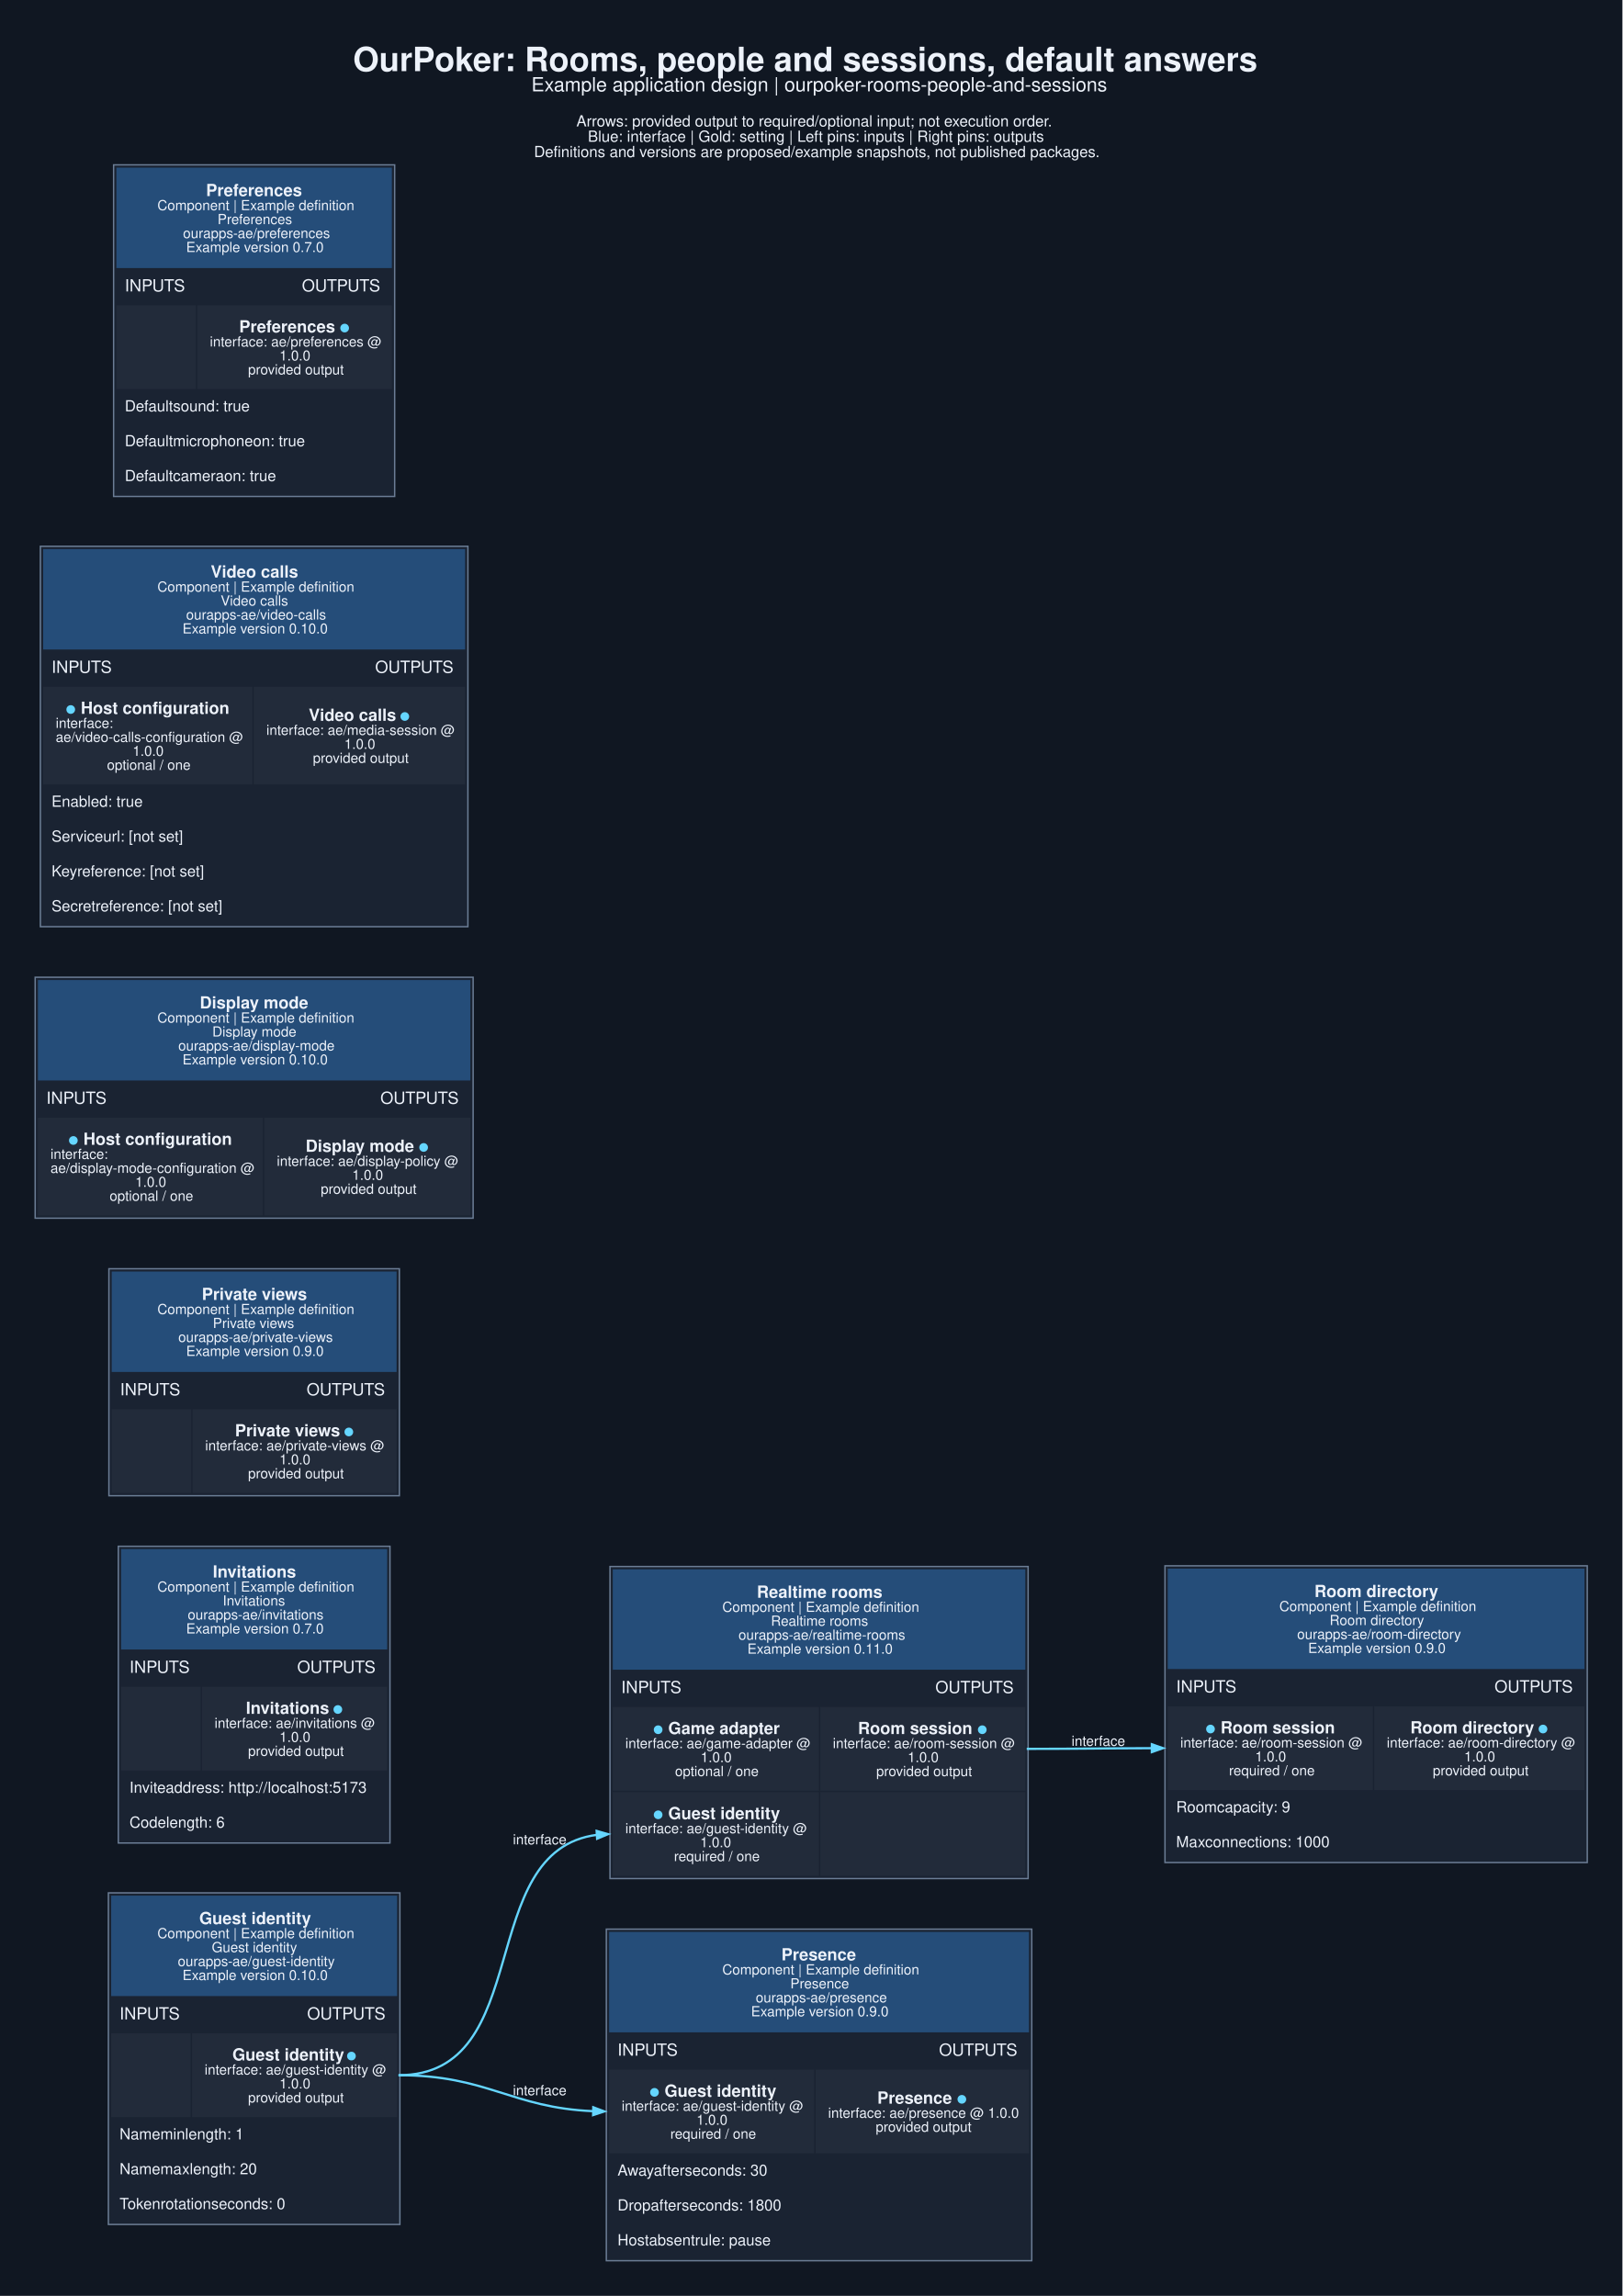
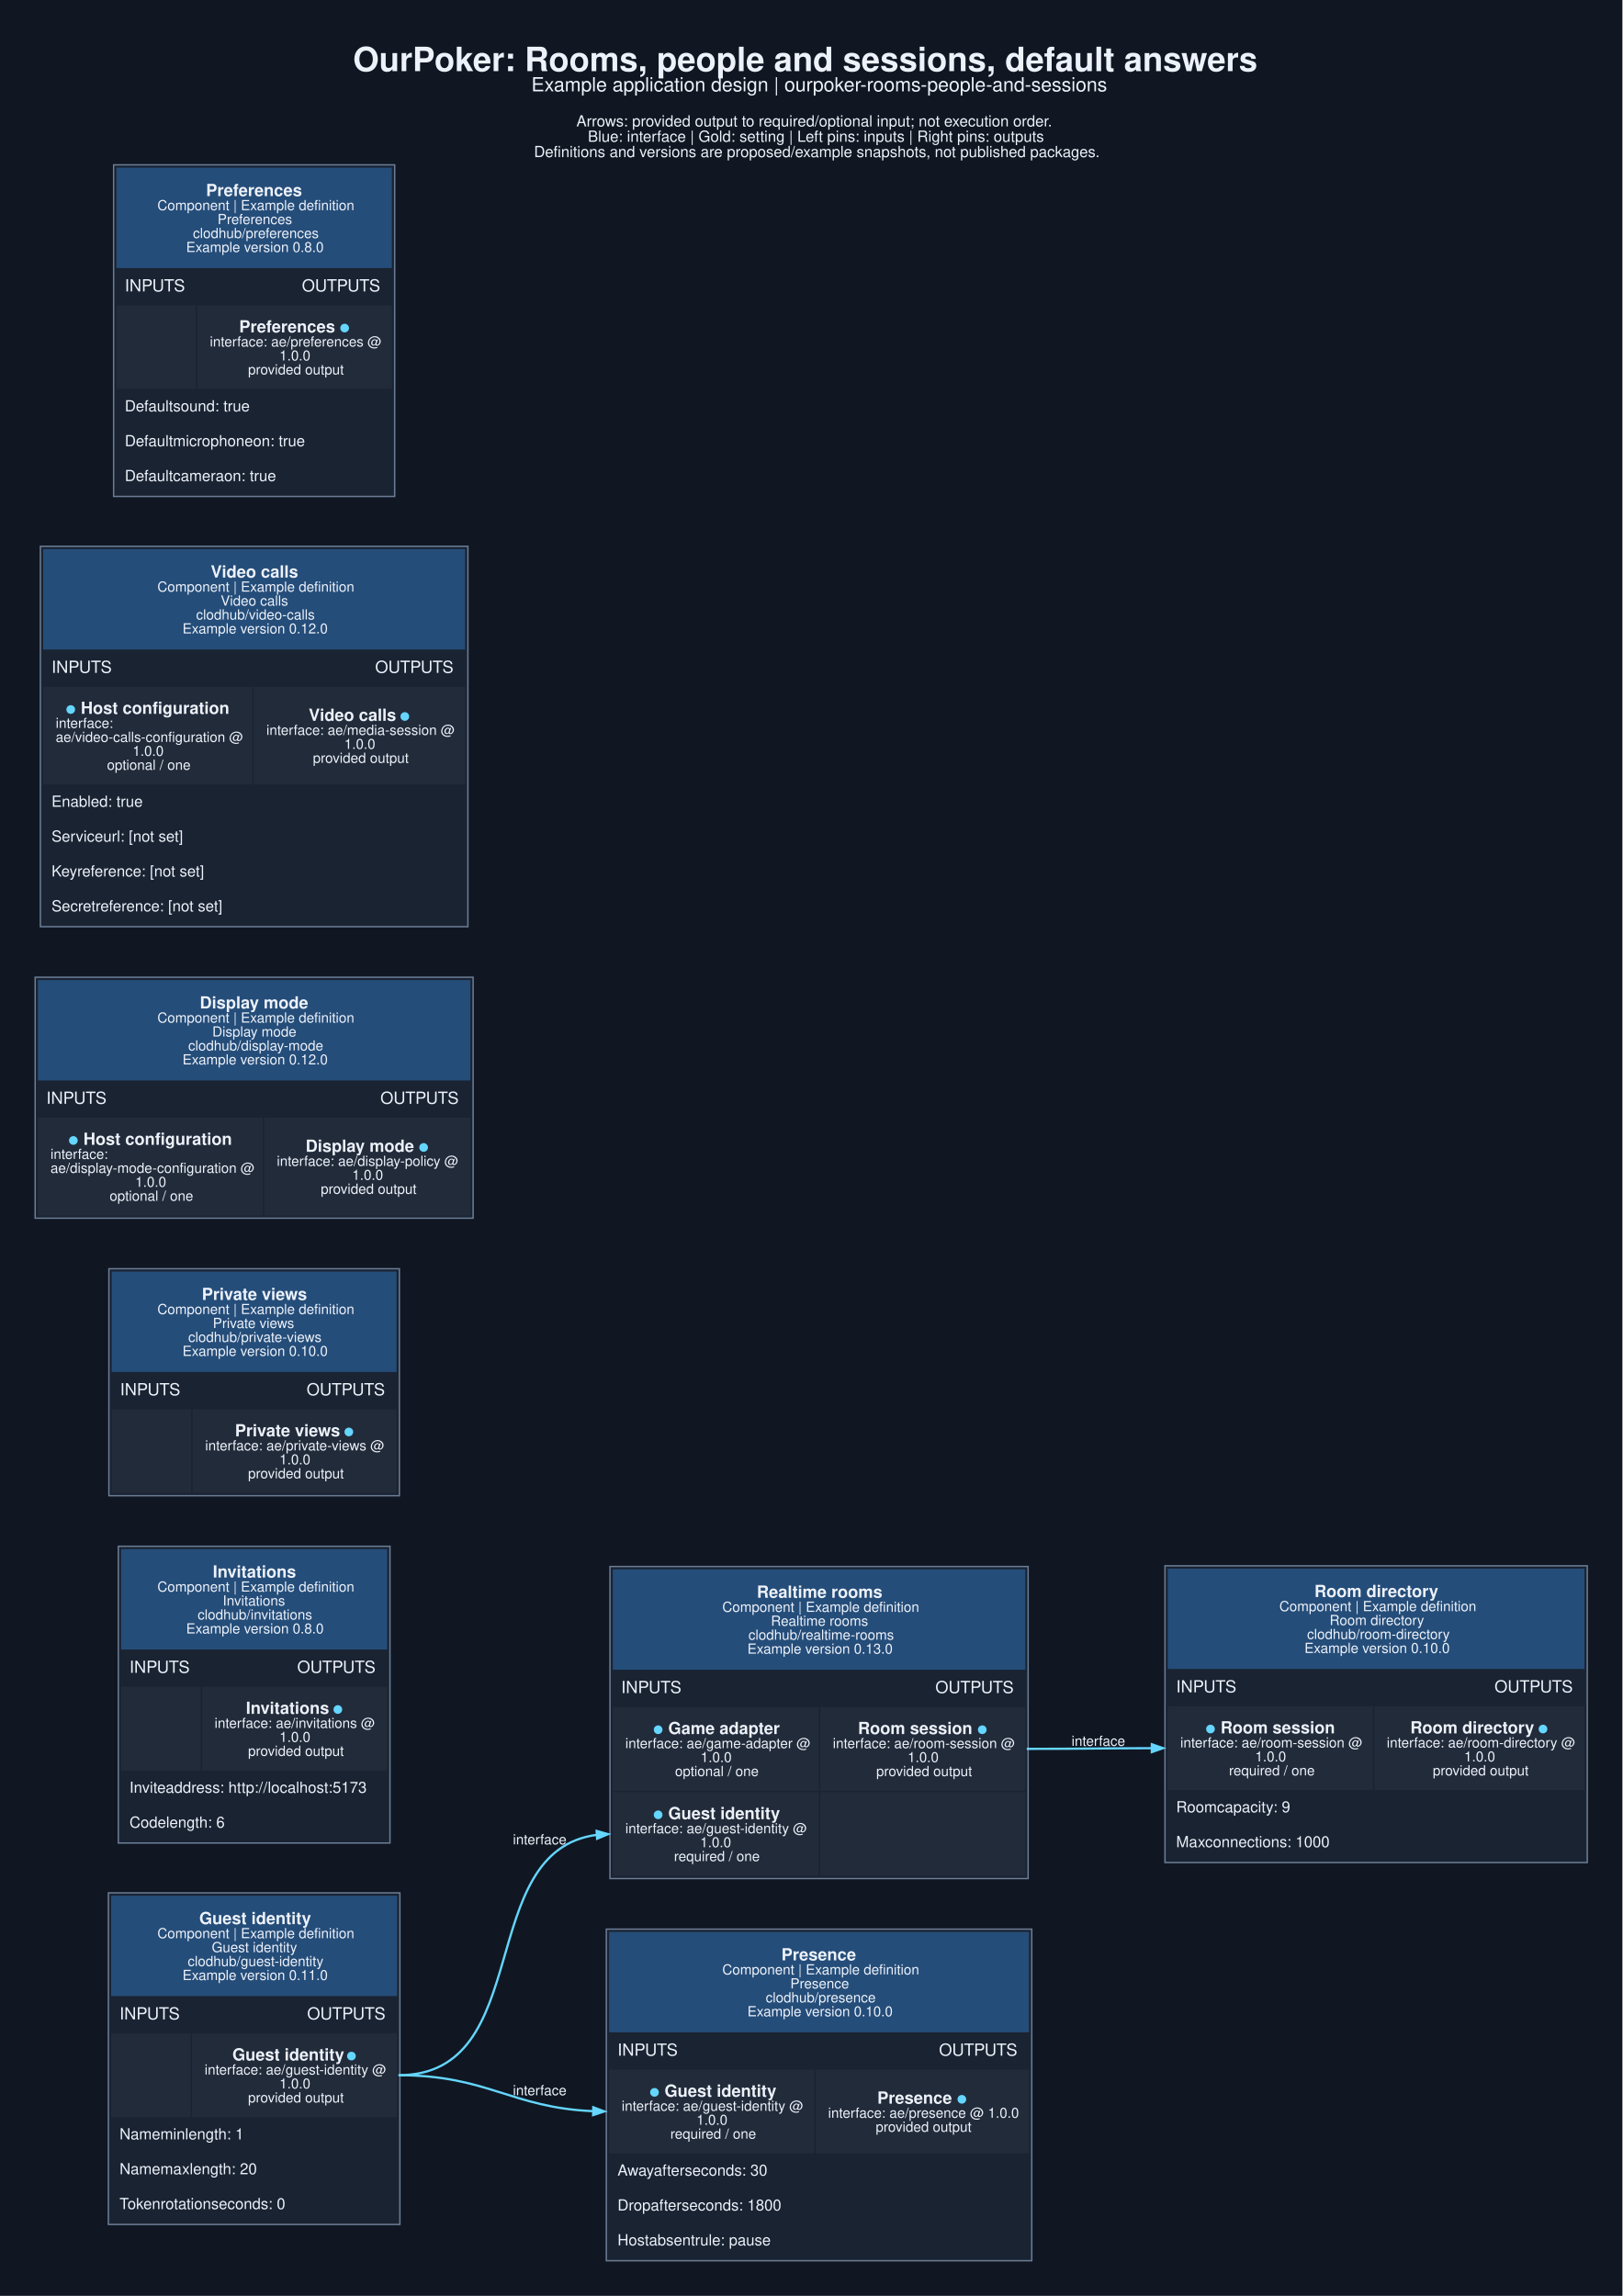
<svg xmlns="http://www.w3.org/2000/svg" width="1551pt" height="2195pt" viewBox="0.00 0.00 1551.00 2195.00">
  <g id="graph0" class="graph" transform="scale(1.33333 1.33333) rotate(0) translate(25.2 1620.95)">
    <polygon fill="#101722" stroke="none" points="-25.2,25.2 -25.2,-1620.95 1137.95,-1620.95 1137.95,25.2 -25.2,25.2" />
    <text xml:space="preserve" text-anchor="start" x="227.88" y="-1569.95" font-family="Helvetica,sans-Serif" font-weight="bold" font-size="24.00" fill="#edf2fa">OurPoker: Rooms, people and sessions, default answers</text>
    <text xml:space="preserve" text-anchor="start" x="355.75" y="-1555.45" font-family="Helvetica,sans-Serif" font-size="14.00" fill="#edf2fa">Example application design | ourpoker-rooms-people-and-sessions</text>
    <text xml:space="preserve" text-anchor="start" x="388" y="-1530.3" font-family="Helvetica,sans-Serif" font-size="11.00" fill="#edf2fa">Arrows: provided output to required/optional input; not execution order.</text>
    <text xml:space="preserve" text-anchor="start" x="396.25" y="-1519.3" font-family="Helvetica,sans-Serif" font-size="11.00" fill="#edf2fa">Blue: interface | Gold: setting | Left pins: inputs | Right pins: outputs</text>
    <text xml:space="preserve" text-anchor="start" x="357.62" y="-1508.3" font-family="Helvetica,sans-Serif" font-size="11.00" fill="#edf2fa">Definitions and versions are proposed/example snapshots, not published packages.</text>
    <g id="node1" class="node">
      <polygon fill="#1a2332" stroke="none" points="412.12,-274 412.12,-497.75 711.88,-497.75 711.88,-274 412.12,-274" />
      <polygon fill="#254d79" stroke="none" points="414.12,-423.75 414.12,-495.75 709.88,-495.75 709.88,-423.75 414.12,-423.75" />
      <text xml:space="preserve" text-anchor="start" x="517.38" y="-475.35" font-family="Helvetica,sans-Serif" font-weight="bold" font-size="12.00" fill="#edf2fa">Realtime rooms</text>
      <text xml:space="preserve" text-anchor="start" x="492.62" y="-465.25" font-family="Helvetica,sans-Serif" font-size="10.00" fill="#edf2fa">Component | Example definition</text>
      <text xml:space="preserve" text-anchor="start" x="527.5" y="-455.25" font-family="Helvetica,sans-Serif" font-size="10.00" fill="#edf2fa">Realtime rooms</text>
-       <text xml:space="preserve" text-anchor="start" x="504.25" y="-445.25" font-family="Helvetica,sans-Serif" font-size="10.00" fill="#edf2fa">ourapps-ae/realtime-rooms</text>
-       <text xml:space="preserve" text-anchor="start" x="510.62" y="-435.25" font-family="Helvetica,sans-Serif" font-size="10.00" fill="#edf2fa">Example version 0.11.0</text>
+       <text xml:space="preserve" text-anchor="start" x="511.38" y="-445.25" font-family="Helvetica,sans-Serif" font-size="10.00" fill="#edf2fa">clodhub/realtime-rooms</text>
+       <text xml:space="preserve" text-anchor="start" x="510.62" y="-435.25" font-family="Helvetica,sans-Serif" font-size="10.00" fill="#edf2fa">Example version 0.13.0</text>
      <text xml:space="preserve" text-anchor="start" x="420.12" y="-407" font-family="Helvetica,sans-Serif" font-size="12.00" fill="#edf2fa">INPUTS</text>
      <text xml:space="preserve" text-anchor="start" x="645.38" y="-407" font-family="Helvetica,sans-Serif" font-size="12.00" fill="#edf2fa">OUTPUTS</text>
      <polygon fill="#222b3a" stroke="none" points="414.12,-337 414.12,-397 561.88,-397 561.88,-337 414.12,-337" />
      <text xml:space="preserve" text-anchor="start" x="443" y="-377.6" font-family="Helvetica,sans-Serif" font-weight="bold" font-size="12.00" fill="#65d6ff">●</text>
      <text xml:space="preserve" text-anchor="start" x="450.5" y="-377.6" font-family="Helvetica,sans-Serif" font-weight="bold" font-size="12.00" fill="#edf2fa"> Game adapter</text>
      <text xml:space="preserve" text-anchor="start" x="423.12" y="-367.5" font-family="Helvetica,sans-Serif" font-size="10.00" fill="#edf2fa">interface: ae/game-adapter @</text>
      <text xml:space="preserve" text-anchor="start" x="477.12" y="-357.5" font-family="Helvetica,sans-Serif" font-size="10.00" fill="#edf2fa">1.0.0</text>
      <text xml:space="preserve" text-anchor="start" x="458.75" y="-347.5" font-family="Helvetica,sans-Serif" font-size="10.00" fill="#edf2fa">optional / one</text>
      <polygon fill="#222b3a" stroke="none" points="562.88,-337 562.88,-397 709.88,-397 709.88,-337 562.88,-337" />
      <text xml:space="preserve" text-anchor="start" x="589.88" y="-377.6" font-family="Helvetica,sans-Serif" font-weight="bold" font-size="12.00" fill="#edf2fa">Room session </text>
      <text xml:space="preserve" text-anchor="start" x="675.38" y="-377.6" font-family="Helvetica,sans-Serif" font-weight="bold" font-size="12.00" fill="#65d6ff">●</text>
      <text xml:space="preserve" text-anchor="start" x="571.88" y="-367.5" font-family="Helvetica,sans-Serif" font-size="10.00" fill="#edf2fa">interface: ae/room-session @</text>
      <text xml:space="preserve" text-anchor="start" x="625.5" y="-357.5" font-family="Helvetica,sans-Serif" font-size="10.00" fill="#edf2fa">1.0.0</text>
      <text xml:space="preserve" text-anchor="start" x="603" y="-347.5" font-family="Helvetica,sans-Serif" font-size="10.00" fill="#edf2fa">provided output</text>
      <polygon fill="#222b3a" stroke="none" points="414.12,-276 414.12,-336 561.88,-336 561.88,-276 414.12,-276" />
      <text xml:space="preserve" text-anchor="start" x="443" y="-316.6" font-family="Helvetica,sans-Serif" font-weight="bold" font-size="12.00" fill="#65d6ff">●</text>
      <text xml:space="preserve" text-anchor="start" x="450.5" y="-316.6" font-family="Helvetica,sans-Serif" font-weight="bold" font-size="12.00" fill="#edf2fa"> Guest identity</text>
      <text xml:space="preserve" text-anchor="start" x="423.12" y="-306.5" font-family="Helvetica,sans-Serif" font-size="10.00" fill="#edf2fa">interface: ae/guest-identity @</text>
      <text xml:space="preserve" text-anchor="start" x="476.75" y="-296.5" font-family="Helvetica,sans-Serif" font-size="10.00" fill="#edf2fa">1.0.0</text>
      <text xml:space="preserve" text-anchor="start" x="458" y="-286.5" font-family="Helvetica,sans-Serif" font-size="10.00" fill="#edf2fa">required / one</text>
      <polygon fill="#222b3a" stroke="none" points="562.88,-276 562.88,-336 709.88,-336 709.88,-276 562.88,-276" />
      <polygon fill="none" stroke="#6b7d95" points="412.12,-274 412.12,-497.75 711.88,-497.75 711.88,-274 412.12,-274" />
    </g>
    <g id="node2" class="node">
      <polygon fill="#1a2332" stroke="none" points="810,-285.5 810,-498.25 1112.75,-498.25 1112.75,-285.5 810,-285.5" />
      <polygon fill="#254d79" stroke="none" points="812,-424.25 812,-496.25 1110.75,-496.25 1110.75,-424.25 812,-424.25" />
      <text xml:space="preserve" text-anchor="start" x="917.12" y="-475.85" font-family="Helvetica,sans-Serif" font-weight="bold" font-size="12.00" fill="#edf2fa">Room directory</text>
      <text xml:space="preserve" text-anchor="start" x="892" y="-465.75" font-family="Helvetica,sans-Serif" font-size="10.00" fill="#edf2fa">Component | Example definition</text>
      <text xml:space="preserve" text-anchor="start" x="928" y="-455.75" font-family="Helvetica,sans-Serif" font-size="10.00" fill="#edf2fa">Room directory</text>
-       <text xml:space="preserve" text-anchor="start" x="904.75" y="-445.75" font-family="Helvetica,sans-Serif" font-size="10.00" fill="#edf2fa">ourapps-ae/room-directory</text>
-       <text xml:space="preserve" text-anchor="start" x="912.62" y="-435.75" font-family="Helvetica,sans-Serif" font-size="10.00" fill="#edf2fa">Example version 0.9.0</text>
+       <text xml:space="preserve" text-anchor="start" x="911.88" y="-445.75" font-family="Helvetica,sans-Serif" font-size="10.00" fill="#edf2fa">clodhub/room-directory</text>
+       <text xml:space="preserve" text-anchor="start" x="910" y="-435.75" font-family="Helvetica,sans-Serif" font-size="10.00" fill="#edf2fa">Example version 0.10.0</text>
      <text xml:space="preserve" text-anchor="start" x="818" y="-407.5" font-family="Helvetica,sans-Serif" font-size="12.00" fill="#edf2fa">INPUTS</text>
      <text xml:space="preserve" text-anchor="start" x="1046.25" y="-407.5" font-family="Helvetica,sans-Serif" font-size="12.00" fill="#edf2fa">OUTPUTS</text>
      <polygon fill="#222b3a" stroke="none" points="812,-337.5 812,-397.5 959,-397.5 959,-337.5 812,-337.5" />
      <text xml:space="preserve" text-anchor="start" x="839" y="-378.1" font-family="Helvetica,sans-Serif" font-weight="bold" font-size="12.00" fill="#65d6ff">●</text>
      <text xml:space="preserve" text-anchor="start" x="846.5" y="-378.1" font-family="Helvetica,sans-Serif" font-weight="bold" font-size="12.00" fill="#edf2fa"> Room session</text>
      <text xml:space="preserve" text-anchor="start" x="821" y="-368" font-family="Helvetica,sans-Serif" font-size="10.00" fill="#edf2fa">interface: ae/room-session @</text>
      <text xml:space="preserve" text-anchor="start" x="874.62" y="-358" font-family="Helvetica,sans-Serif" font-size="10.00" fill="#edf2fa">1.0.0</text>
      <text xml:space="preserve" text-anchor="start" x="855.88" y="-348" font-family="Helvetica,sans-Serif" font-size="10.00" fill="#edf2fa">required / one</text>
      <polygon fill="#222b3a" stroke="none" points="960,-337.5 960,-397.5 1110.75,-397.5 1110.75,-337.5 960,-337.5" />
      <text xml:space="preserve" text-anchor="start" x="985.88" y="-378.1" font-family="Helvetica,sans-Serif" font-weight="bold" font-size="12.00" fill="#edf2fa">Room directory </text>
      <text xml:space="preserve" text-anchor="start" x="1077.38" y="-378.1" font-family="Helvetica,sans-Serif" font-weight="bold" font-size="12.00" fill="#65d6ff">●</text>
      <text xml:space="preserve" text-anchor="start" x="969" y="-368" font-family="Helvetica,sans-Serif" font-size="10.00" fill="#edf2fa">interface: ae/room-directory @</text>
      <text xml:space="preserve" text-anchor="start" x="1024.5" y="-358" font-family="Helvetica,sans-Serif" font-size="10.00" fill="#edf2fa">1.0.0</text>
      <text xml:space="preserve" text-anchor="start" x="1002" y="-348" font-family="Helvetica,sans-Serif" font-size="10.00" fill="#edf2fa">provided output</text>
      <text xml:space="preserve" text-anchor="start" x="818" y="-321.5" font-family="Helvetica,sans-Serif" font-size="11.00" fill="#edf2fa">Roomcapacity: 9</text>
      <text xml:space="preserve" text-anchor="start" x="818" y="-296.5" font-family="Helvetica,sans-Serif" font-size="11.00" fill="#edf2fa">Maxconnections: 1000</text>
      <polygon fill="none" stroke="#6b7d95" points="810,-285.5 810,-498.25 1112.75,-498.25 1112.75,-285.5 810,-285.5" />
    </g>
    <g id="edge2" class="edge">
      <path fill="none" stroke="#65d6ff" stroke-width="1.6" d="M710.88,-367C751.73,-367 764.45,-367.42 800.69,-367.49" />
      <polygon fill="#65d6ff" stroke="#65d6ff" stroke-width="1.6" points="800.58,-370.29 808.58,-367.5 800.58,-364.69 800.58,-370.29" />
      <text xml:space="preserve" text-anchor="middle" x="762.25" y="-369.15" font-family="Helvetica,sans-Serif" font-size="10.00" fill="#edf2fa">interface</text>
    </g>
    <g id="node3" class="node">
      <polygon fill="#1a2332" stroke="none" points="52.5,-26 52.5,-263.75 261.5,-263.75 261.5,-26 52.5,-26" />
      <polygon fill="#254d79" stroke="none" points="54.5,-189.75 54.5,-261.75 259.5,-261.75 259.5,-189.75 54.5,-189.75" />
      <text xml:space="preserve" text-anchor="start" x="117.62" y="-241.35" font-family="Helvetica,sans-Serif" font-weight="bold" font-size="12.00" fill="#edf2fa">Guest identity</text>
      <text xml:space="preserve" text-anchor="start" x="87.62" y="-231.25" font-family="Helvetica,sans-Serif" font-size="10.00" fill="#edf2fa">Component | Example definition</text>
      <text xml:space="preserve" text-anchor="start" x="126.62" y="-221.25" font-family="Helvetica,sans-Serif" font-size="10.00" fill="#edf2fa">Guest identity</text>
-       <text xml:space="preserve" text-anchor="start" x="102.25" y="-211.25" font-family="Helvetica,sans-Serif" font-size="10.00" fill="#edf2fa">ourapps-ae/guest-identity</text>
-       <text xml:space="preserve" text-anchor="start" x="105.62" y="-201.25" font-family="Helvetica,sans-Serif" font-size="10.00" fill="#edf2fa">Example version 0.10.0</text>
+       <text xml:space="preserve" text-anchor="start" x="109.38" y="-211.25" font-family="Helvetica,sans-Serif" font-size="10.00" fill="#edf2fa">clodhub/guest-identity</text>
+       <text xml:space="preserve" text-anchor="start" x="105.62" y="-201.25" font-family="Helvetica,sans-Serif" font-size="10.00" fill="#edf2fa">Example version 0.11.0</text>
      <text xml:space="preserve" text-anchor="start" x="60.5" y="-173" font-family="Helvetica,sans-Serif" font-size="12.00" fill="#edf2fa">INPUTS</text>
      <text xml:space="preserve" text-anchor="start" x="195" y="-173" font-family="Helvetica,sans-Serif" font-size="12.00" fill="#edf2fa">OUTPUTS</text>
      <polygon fill="#222b3a" stroke="none" points="54.5,-103 54.5,-163 111.5,-163 111.5,-103 54.5,-103" />
      <polygon fill="#222b3a" stroke="none" points="112.5,-103 112.5,-163 259.5,-163 259.5,-103 112.5,-103" />
      <text xml:space="preserve" text-anchor="start" x="141.38" y="-143.6" font-family="Helvetica,sans-Serif" font-weight="bold" font-size="12.00" fill="#edf2fa">Guest identity </text>
      <text xml:space="preserve" text-anchor="start" x="223.12" y="-143.6" font-family="Helvetica,sans-Serif" font-weight="bold" font-size="12.00" fill="#65d6ff">●</text>
      <text xml:space="preserve" text-anchor="start" x="121.5" y="-133.5" font-family="Helvetica,sans-Serif" font-size="10.00" fill="#edf2fa">interface: ae/guest-identity @</text>
      <text xml:space="preserve" text-anchor="start" x="175.12" y="-123.5" font-family="Helvetica,sans-Serif" font-size="10.00" fill="#edf2fa">1.0.0</text>
      <text xml:space="preserve" text-anchor="start" x="152.62" y="-113.5" font-family="Helvetica,sans-Serif" font-size="10.00" fill="#edf2fa">provided output</text>
      <text xml:space="preserve" text-anchor="start" x="60.5" y="-87" font-family="Helvetica,sans-Serif" font-size="11.00" fill="#edf2fa">Nameminlength: 1</text>
      <text xml:space="preserve" text-anchor="start" x="60.5" y="-62" font-family="Helvetica,sans-Serif" font-size="11.00" fill="#edf2fa">Namemaxlength: 20</text>
      <text xml:space="preserve" text-anchor="start" x="60.5" y="-37" font-family="Helvetica,sans-Serif" font-size="11.00" fill="#edf2fa">Tokenrotationseconds: 0</text>
      <polygon fill="none" stroke="#6b7d95" points="52.5,-26 52.5,-263.75 261.5,-263.75 261.5,-26 52.5,-26" />
    </g>
    <g id="edge1" class="edge">
      <path fill="none" stroke="#65d6ff" stroke-width="1.6" d="M260.5,-133C359.43,-133 314.09,-294.05 402.87,-305.37" />
      <polygon fill="#65d6ff" stroke="#65d6ff" stroke-width="1.6" points="402.55,-308.16 410.71,-305.85 402.89,-302.57 402.55,-308.16" />
      <text xml:space="preserve" text-anchor="middle" x="361.75" y="-298.53" font-family="Helvetica,sans-Serif" font-size="10.00" fill="#edf2fa">interface</text>
    </g>
    <g id="node4" class="node">
      <polygon fill="#1a2332" stroke="none" points="409.5,0 409.5,-237.75 714.5,-237.75 714.5,0 409.5,0" />
      <polygon fill="#254d79" stroke="none" points="411.5,-163.75 411.5,-235.75 712.5,-235.75 712.5,-163.75 411.5,-163.75" />
      <text xml:space="preserve" text-anchor="start" x="535" y="-215.35" font-family="Helvetica,sans-Serif" font-weight="bold" font-size="12.00" fill="#edf2fa">Presence</text>
      <text xml:space="preserve" text-anchor="start" x="492.62" y="-205.25" font-family="Helvetica,sans-Serif" font-size="10.00" fill="#edf2fa">Component | Example definition</text>
      <text xml:space="preserve" text-anchor="start" x="541.38" y="-195.25" font-family="Helvetica,sans-Serif" font-size="10.00" fill="#edf2fa">Presence</text>
-       <text xml:space="preserve" text-anchor="start" x="516.62" y="-185.25" font-family="Helvetica,sans-Serif" font-size="10.00" fill="#edf2fa">ourapps-ae/presence</text>
-       <text xml:space="preserve" text-anchor="start" x="513.25" y="-175.25" font-family="Helvetica,sans-Serif" font-size="10.00" fill="#edf2fa">Example version 0.9.0</text>
+       <text xml:space="preserve" text-anchor="start" x="523.75" y="-185.25" font-family="Helvetica,sans-Serif" font-size="10.00" fill="#edf2fa">clodhub/presence</text>
+       <text xml:space="preserve" text-anchor="start" x="510.62" y="-175.25" font-family="Helvetica,sans-Serif" font-size="10.00" fill="#edf2fa">Example version 0.10.0</text>
      <text xml:space="preserve" text-anchor="start" x="417.5" y="-147" font-family="Helvetica,sans-Serif" font-size="12.00" fill="#edf2fa">INPUTS</text>
      <text xml:space="preserve" text-anchor="start" x="648" y="-147" font-family="Helvetica,sans-Serif" font-size="12.00" fill="#edf2fa">OUTPUTS</text>
      <polygon fill="#222b3a" stroke="none" points="411.5,-77 411.5,-137 558.5,-137 558.5,-77 411.5,-77" />
      <text xml:space="preserve" text-anchor="start" x="440.38" y="-117.6" font-family="Helvetica,sans-Serif" font-weight="bold" font-size="12.00" fill="#65d6ff">●</text>
      <text xml:space="preserve" text-anchor="start" x="447.88" y="-117.6" font-family="Helvetica,sans-Serif" font-weight="bold" font-size="12.00" fill="#edf2fa"> Guest identity</text>
      <text xml:space="preserve" text-anchor="start" x="420.5" y="-107.5" font-family="Helvetica,sans-Serif" font-size="10.00" fill="#edf2fa">interface: ae/guest-identity @</text>
      <text xml:space="preserve" text-anchor="start" x="474.12" y="-97.5" font-family="Helvetica,sans-Serif" font-size="10.00" fill="#edf2fa">1.0.0</text>
      <text xml:space="preserve" text-anchor="start" x="455.38" y="-87.5" font-family="Helvetica,sans-Serif" font-size="10.00" fill="#edf2fa">required / one</text>
      <polygon fill="#222b3a" stroke="none" points="559.5,-77 559.5,-137 712.5,-137 712.5,-77 559.5,-77" />
      <text xml:space="preserve" text-anchor="start" x="603.75" y="-112.6" font-family="Helvetica,sans-Serif" font-weight="bold" font-size="12.00" fill="#edf2fa">Presence </text>
      <text xml:space="preserve" text-anchor="start" x="660.75" y="-112.6" font-family="Helvetica,sans-Serif" font-weight="bold" font-size="12.00" fill="#65d6ff">●</text>
      <text xml:space="preserve" text-anchor="start" x="568.5" y="-102.5" font-family="Helvetica,sans-Serif" font-size="10.00" fill="#edf2fa">interface: ae/presence @ 1.0.0</text>
      <text xml:space="preserve" text-anchor="start" x="602.62" y="-92.5" font-family="Helvetica,sans-Serif" font-size="10.00" fill="#edf2fa">provided output</text>
      <text xml:space="preserve" text-anchor="start" x="417.5" y="-61" font-family="Helvetica,sans-Serif" font-size="11.00" fill="#edf2fa">Awayafterseconds: 30</text>
      <text xml:space="preserve" text-anchor="start" x="417.5" y="-36" font-family="Helvetica,sans-Serif" font-size="11.00" fill="#edf2fa">Dropafterseconds: 1800</text>
      <text xml:space="preserve" text-anchor="start" x="417.5" y="-11" font-family="Helvetica,sans-Serif" font-size="11.00" fill="#edf2fa">Hostabsentrule: pause</text>
      <polygon fill="none" stroke="#6b7d95" points="409.5,0 409.5,-237.75 714.5,-237.75 714.5,0 409.5,0" />
    </g>
    <g id="edge3" class="edge">
      <path fill="none" stroke="#65d6ff" stroke-width="1.6" d="M260.5,-133C324.59,-133 341.14,-109.67 400.22,-107.21" />
      <polygon fill="#65d6ff" stroke="#65d6ff" stroke-width="1.6" points="400.14,-110.01 408.08,-107.05 400.02,-104.41 400.14,-110.01" />
      <text xml:space="preserve" text-anchor="middle" x="361.75" y="-118.66" font-family="Helvetica,sans-Serif" font-size="10.00" fill="#edf2fa">interface</text>
    </g>
    <g id="node5" class="node">
      <polygon fill="#1a2332" stroke="none" points="59.62,-299.5 59.62,-512.25 254.38,-512.25 254.38,-299.5 59.62,-299.5" />
      <polygon fill="#254d79" stroke="none" points="61.62,-438.25 61.62,-510.25 252.38,-510.25 252.38,-438.25 61.62,-438.25" />
      <text xml:space="preserve" text-anchor="start" x="127.38" y="-489.85" font-family="Helvetica,sans-Serif" font-weight="bold" font-size="12.00" fill="#edf2fa">Invitations</text>
      <text xml:space="preserve" text-anchor="start" x="87.62" y="-479.75" font-family="Helvetica,sans-Serif" font-size="10.00" fill="#edf2fa">Component | Example definition</text>
      <text xml:space="preserve" text-anchor="start" x="134.5" y="-469.75" font-family="Helvetica,sans-Serif" font-size="10.00" fill="#edf2fa">Invitations</text>
-       <text xml:space="preserve" text-anchor="start" x="109.38" y="-459.75" font-family="Helvetica,sans-Serif" font-size="10.00" fill="#edf2fa">ourapps-ae/invitations</text>
-       <text xml:space="preserve" text-anchor="start" x="108.25" y="-449.75" font-family="Helvetica,sans-Serif" font-size="10.00" fill="#edf2fa">Example version 0.7.0</text>
+       <text xml:space="preserve" text-anchor="start" x="116.5" y="-459.75" font-family="Helvetica,sans-Serif" font-size="10.00" fill="#edf2fa">clodhub/invitations</text>
+       <text xml:space="preserve" text-anchor="start" x="108.25" y="-449.75" font-family="Helvetica,sans-Serif" font-size="10.00" fill="#edf2fa">Example version 0.8.0</text>
      <text xml:space="preserve" text-anchor="start" x="67.62" y="-421.5" font-family="Helvetica,sans-Serif" font-size="12.00" fill="#edf2fa">INPUTS</text>
      <text xml:space="preserve" text-anchor="start" x="187.88" y="-421.5" font-family="Helvetica,sans-Serif" font-size="12.00" fill="#edf2fa">OUTPUTS</text>
      <polygon fill="#222b3a" stroke="none" points="61.62,-351.5 61.62,-411.5 118.62,-411.5 118.62,-351.5 61.62,-351.5" />
      <polygon fill="#222b3a" stroke="none" points="119.62,-351.5 119.62,-411.5 252.38,-411.5 252.38,-351.5 119.62,-351.5" />
      <text xml:space="preserve" text-anchor="start" x="151.12" y="-392.1" font-family="Helvetica,sans-Serif" font-weight="bold" font-size="12.00" fill="#edf2fa">Invitations </text>
      <text xml:space="preserve" text-anchor="start" x="213.38" y="-392.1" font-family="Helvetica,sans-Serif" font-weight="bold" font-size="12.00" fill="#65d6ff">●</text>
      <text xml:space="preserve" text-anchor="start" x="128.62" y="-382" font-family="Helvetica,sans-Serif" font-size="10.00" fill="#edf2fa">interface: ae/invitations @</text>
      <text xml:space="preserve" text-anchor="start" x="175.12" y="-372" font-family="Helvetica,sans-Serif" font-size="10.00" fill="#edf2fa">1.0.0</text>
      <text xml:space="preserve" text-anchor="start" x="152.62" y="-362" font-family="Helvetica,sans-Serif" font-size="10.00" fill="#edf2fa">provided output</text>
      <text xml:space="preserve" text-anchor="start" x="67.62" y="-335.5" font-family="Helvetica,sans-Serif" font-size="11.00" fill="#edf2fa">Inviteaddress: http://localhost:5173</text>
      <text xml:space="preserve" text-anchor="start" x="67.62" y="-310.5" font-family="Helvetica,sans-Serif" font-size="11.00" fill="#edf2fa">Codelength: 6</text>
      <polygon fill="none" stroke="#6b7d95" points="59.62,-299.5 59.62,-512.25 254.38,-512.25 254.38,-299.5 59.62,-299.5" />
    </g>
    <g id="node6" class="node">
      <polygon fill="#1a2332" stroke="none" points="52.88,-548.5 52.88,-711.25 261.12,-711.25 261.12,-548.5 52.88,-548.5" />
      <polygon fill="#254d79" stroke="none" points="54.88,-637.25 54.88,-709.25 259.12,-709.25 259.12,-637.25 54.88,-637.25" />
      <text xml:space="preserve" text-anchor="start" x="119.5" y="-688.85" font-family="Helvetica,sans-Serif" font-weight="bold" font-size="12.00" fill="#edf2fa">Private views</text>
      <text xml:space="preserve" text-anchor="start" x="87.62" y="-678.75" font-family="Helvetica,sans-Serif" font-size="10.00" fill="#edf2fa">Component | Example definition</text>
      <text xml:space="preserve" text-anchor="start" x="127.38" y="-668.75" font-family="Helvetica,sans-Serif" font-size="10.00" fill="#edf2fa">Private views</text>
-       <text xml:space="preserve" text-anchor="start" x="102.62" y="-658.75" font-family="Helvetica,sans-Serif" font-size="10.00" fill="#edf2fa">ourapps-ae/private-views</text>
-       <text xml:space="preserve" text-anchor="start" x="108.25" y="-648.75" font-family="Helvetica,sans-Serif" font-size="10.00" fill="#edf2fa">Example version 0.9.0</text>
+       <text xml:space="preserve" text-anchor="start" x="109.75" y="-658.75" font-family="Helvetica,sans-Serif" font-size="10.00" fill="#edf2fa">clodhub/private-views</text>
+       <text xml:space="preserve" text-anchor="start" x="105.62" y="-648.75" font-family="Helvetica,sans-Serif" font-size="10.00" fill="#edf2fa">Example version 0.10.0</text>
      <text xml:space="preserve" text-anchor="start" x="60.88" y="-620.5" font-family="Helvetica,sans-Serif" font-size="12.00" fill="#edf2fa">INPUTS</text>
      <text xml:space="preserve" text-anchor="start" x="194.62" y="-620.5" font-family="Helvetica,sans-Serif" font-size="12.00" fill="#edf2fa">OUTPUTS</text>
      <polygon fill="#222b3a" stroke="none" points="54.88,-550.5 54.88,-610.5 111.88,-610.5 111.88,-550.5 54.88,-550.5" />
      <polygon fill="#222b3a" stroke="none" points="112.88,-550.5 112.88,-610.5 259.12,-610.5 259.12,-550.5 112.88,-550.5" />
      <text xml:space="preserve" text-anchor="start" x="143.25" y="-591.1" font-family="Helvetica,sans-Serif" font-weight="bold" font-size="12.00" fill="#edf2fa">Private views </text>
      <text xml:space="preserve" text-anchor="start" x="221.25" y="-591.1" font-family="Helvetica,sans-Serif" font-weight="bold" font-size="12.00" fill="#65d6ff">●</text>
      <text xml:space="preserve" text-anchor="start" x="121.88" y="-581" font-family="Helvetica,sans-Serif" font-size="10.00" fill="#edf2fa">interface: ae/private-views @</text>
      <text xml:space="preserve" text-anchor="start" x="175.12" y="-571" font-family="Helvetica,sans-Serif" font-size="10.00" fill="#edf2fa">1.0.0</text>
      <text xml:space="preserve" text-anchor="start" x="152.62" y="-561" font-family="Helvetica,sans-Serif" font-size="10.00" fill="#edf2fa">provided output</text>
      <polygon fill="none" stroke="#6b7d95" points="52.88,-548.5 52.88,-711.25 261.12,-711.25 261.12,-548.5 52.88,-548.5" />
    </g>
    <g id="node7" class="node">
      <polygon fill="#1a2332" stroke="none" points="0,-747.5 0,-920.25 314,-920.25 314,-747.5 0,-747.5" />
      <polygon fill="#254d79" stroke="none" points="2,-846.25 2,-918.25 312,-918.25 312,-846.25 2,-846.25" />
      <text xml:space="preserve" text-anchor="start" x="118" y="-897.85" font-family="Helvetica,sans-Serif" font-weight="bold" font-size="12.00" fill="#edf2fa">Display mode</text>
      <text xml:space="preserve" text-anchor="start" x="87.62" y="-887.75" font-family="Helvetica,sans-Serif" font-size="10.00" fill="#edf2fa">Component | Example definition</text>
      <text xml:space="preserve" text-anchor="start" x="127" y="-877.75" font-family="Helvetica,sans-Serif" font-size="10.00" fill="#edf2fa">Display mode</text>
-       <text xml:space="preserve" text-anchor="start" x="102.62" y="-867.75" font-family="Helvetica,sans-Serif" font-size="10.00" fill="#edf2fa">ourapps-ae/display-mode</text>
-       <text xml:space="preserve" text-anchor="start" x="105.62" y="-857.75" font-family="Helvetica,sans-Serif" font-size="10.00" fill="#edf2fa">Example version 0.10.0</text>
+       <text xml:space="preserve" text-anchor="start" x="109.75" y="-867.75" font-family="Helvetica,sans-Serif" font-size="10.00" fill="#edf2fa">clodhub/display-mode</text>
+       <text xml:space="preserve" text-anchor="start" x="105.62" y="-857.75" font-family="Helvetica,sans-Serif" font-size="10.00" fill="#edf2fa">Example version 0.12.0</text>
      <text xml:space="preserve" text-anchor="start" x="8" y="-829.5" font-family="Helvetica,sans-Serif" font-size="12.00" fill="#edf2fa">INPUTS</text>
      <text xml:space="preserve" text-anchor="start" x="247.5" y="-829.5" font-family="Helvetica,sans-Serif" font-size="12.00" fill="#edf2fa">OUTPUTS</text>
      <polygon fill="#222b3a" stroke="none" points="2,-749.5 2,-819.5 163.25,-819.5 163.25,-749.5 2,-749.5" />
      <text xml:space="preserve" text-anchor="start" x="23.75" y="-800.1" font-family="Helvetica,sans-Serif" font-weight="bold" font-size="12.00" fill="#65d6ff">●</text>
      <text xml:space="preserve" text-anchor="start" x="31.25" y="-800.1" font-family="Helvetica,sans-Serif" font-weight="bold" font-size="12.00" fill="#edf2fa"> Host configuration</text>
      <text xml:space="preserve" text-anchor="start" x="11" y="-790" font-family="Helvetica,sans-Serif" font-size="10.00" fill="#edf2fa">interface:</text>
      <text xml:space="preserve" text-anchor="start" x="11" y="-780" font-family="Helvetica,sans-Serif" font-size="10.00" fill="#edf2fa">ae/display-mode-configuration @</text>
      <text xml:space="preserve" text-anchor="start" x="71.75" y="-770" font-family="Helvetica,sans-Serif" font-size="10.00" fill="#edf2fa">1.0.0</text>
      <text xml:space="preserve" text-anchor="start" x="53.38" y="-760" font-family="Helvetica,sans-Serif" font-size="10.00" fill="#edf2fa">optional / one</text>
      <polygon fill="#222b3a" stroke="none" points="164.25,-749.5 164.25,-819.5 312,-819.5 312,-749.5 164.25,-749.5" />
      <text xml:space="preserve" text-anchor="start" x="193.88" y="-795.1" font-family="Helvetica,sans-Serif" font-weight="bold" font-size="12.00" fill="#edf2fa">Display mode </text>
      <text xml:space="preserve" text-anchor="start" x="274.88" y="-795.1" font-family="Helvetica,sans-Serif" font-weight="bold" font-size="12.00" fill="#65d6ff">●</text>
      <text xml:space="preserve" text-anchor="start" x="173.25" y="-785" font-family="Helvetica,sans-Serif" font-size="10.00" fill="#edf2fa">interface: ae/display-policy @</text>
      <text xml:space="preserve" text-anchor="start" x="227.25" y="-775" font-family="Helvetica,sans-Serif" font-size="10.00" fill="#edf2fa">1.0.0</text>
      <text xml:space="preserve" text-anchor="start" x="204.75" y="-765" font-family="Helvetica,sans-Serif" font-size="10.00" fill="#edf2fa">provided output</text>
      <polygon fill="none" stroke="#6b7d95" points="0,-747.5 0,-920.25 314,-920.25 314,-747.5 0,-747.5" />
    </g>
    <g id="node8" class="node">
      <polygon fill="#1a2332" stroke="none" points="3.75,-956.5 3.75,-1229.25 310.25,-1229.25 310.25,-956.5 3.75,-956.5" />
      <polygon fill="#254d79" stroke="none" points="5.75,-1155.25 5.75,-1227.25 308.25,-1227.25 308.25,-1155.25 5.75,-1155.25" />
      <text xml:space="preserve" text-anchor="start" x="125.88" y="-1206.85" font-family="Helvetica,sans-Serif" font-weight="bold" font-size="12.00" fill="#edf2fa">Video calls</text>
      <text xml:space="preserve" text-anchor="start" x="87.62" y="-1196.75" font-family="Helvetica,sans-Serif" font-size="10.00" fill="#edf2fa">Component | Example definition</text>
      <text xml:space="preserve" text-anchor="start" x="133" y="-1186.75" font-family="Helvetica,sans-Serif" font-size="10.00" fill="#edf2fa">Video calls</text>
-       <text xml:space="preserve" text-anchor="start" x="108.25" y="-1176.75" font-family="Helvetica,sans-Serif" font-size="10.00" fill="#edf2fa">ourapps-ae/video-calls</text>
-       <text xml:space="preserve" text-anchor="start" x="105.62" y="-1166.75" font-family="Helvetica,sans-Serif" font-size="10.00" fill="#edf2fa">Example version 0.10.0</text>
+       <text xml:space="preserve" text-anchor="start" x="115.38" y="-1176.75" font-family="Helvetica,sans-Serif" font-size="10.00" fill="#edf2fa">clodhub/video-calls</text>
+       <text xml:space="preserve" text-anchor="start" x="105.62" y="-1166.75" font-family="Helvetica,sans-Serif" font-size="10.00" fill="#edf2fa">Example version 0.12.0</text>
      <text xml:space="preserve" text-anchor="start" x="11.75" y="-1138.5" font-family="Helvetica,sans-Serif" font-size="12.00" fill="#edf2fa">INPUTS</text>
      <text xml:space="preserve" text-anchor="start" x="243.75" y="-1138.5" font-family="Helvetica,sans-Serif" font-size="12.00" fill="#edf2fa">OUTPUTS</text>
      <polygon fill="#222b3a" stroke="none" points="5.75,-1058.5 5.75,-1128.5 155.75,-1128.5 155.75,-1058.5 5.75,-1058.5" />
      <text xml:space="preserve" text-anchor="start" x="21.88" y="-1109.1" font-family="Helvetica,sans-Serif" font-weight="bold" font-size="12.00" fill="#65d6ff">●</text>
      <text xml:space="preserve" text-anchor="start" x="29.38" y="-1109.1" font-family="Helvetica,sans-Serif" font-weight="bold" font-size="12.00" fill="#edf2fa"> Host configuration</text>
      <text xml:space="preserve" text-anchor="start" x="14.75" y="-1099" font-family="Helvetica,sans-Serif" font-size="10.00" fill="#edf2fa">interface:</text>
      <text xml:space="preserve" text-anchor="start" x="14.75" y="-1089" font-family="Helvetica,sans-Serif" font-size="10.00" fill="#edf2fa">ae/video-calls-configuration @</text>
      <text xml:space="preserve" text-anchor="start" x="69.88" y="-1079" font-family="Helvetica,sans-Serif" font-size="10.00" fill="#edf2fa">1.0.0</text>
      <text xml:space="preserve" text-anchor="start" x="51.5" y="-1069" font-family="Helvetica,sans-Serif" font-size="10.00" fill="#edf2fa">optional / one</text>
      <polygon fill="#222b3a" stroke="none" points="156.75,-1058.5 156.75,-1128.5 308.25,-1128.5 308.25,-1058.5 156.75,-1058.5" />
      <text xml:space="preserve" text-anchor="start" x="196.12" y="-1104.1" font-family="Helvetica,sans-Serif" font-weight="bold" font-size="12.00" fill="#edf2fa">Video calls </text>
      <text xml:space="preserve" text-anchor="start" x="261.38" y="-1104.1" font-family="Helvetica,sans-Serif" font-weight="bold" font-size="12.00" fill="#65d6ff">●</text>
      <text xml:space="preserve" text-anchor="start" x="165.75" y="-1094" font-family="Helvetica,sans-Serif" font-size="10.00" fill="#edf2fa">interface: ae/media-session @</text>
      <text xml:space="preserve" text-anchor="start" x="221.62" y="-1084" font-family="Helvetica,sans-Serif" font-size="10.00" fill="#edf2fa">1.0.0</text>
      <text xml:space="preserve" text-anchor="start" x="199.12" y="-1074" font-family="Helvetica,sans-Serif" font-size="10.00" fill="#edf2fa">provided output</text>
      <text xml:space="preserve" text-anchor="start" x="11.75" y="-1042.5" font-family="Helvetica,sans-Serif" font-size="11.00" fill="#edf2fa">Enabled: true</text>
      <text xml:space="preserve" text-anchor="start" x="11.75" y="-1017.5" font-family="Helvetica,sans-Serif" font-size="11.00" fill="#edf2fa">Serviceurl: [not set]</text>
      <text xml:space="preserve" text-anchor="start" x="11.75" y="-992.5" font-family="Helvetica,sans-Serif" font-size="11.00" fill="#edf2fa">Keyreference: [not set]</text>
      <text xml:space="preserve" text-anchor="start" x="11.75" y="-967.5" font-family="Helvetica,sans-Serif" font-size="11.00" fill="#edf2fa">Secretreference: [not set]</text>
      <polygon fill="none" stroke="#6b7d95" points="3.75,-956.5 3.75,-1229.25 310.25,-1229.25 310.25,-956.5 3.75,-956.5" />
    </g>
    <g id="node9" class="node">
      <polygon fill="#1a2332" stroke="none" points="56.25,-1265 56.25,-1502.75 257.75,-1502.75 257.75,-1265 56.25,-1265" />
      <polygon fill="#254d79" stroke="none" points="58.25,-1428.75 58.25,-1500.75 255.75,-1500.75 255.75,-1428.75 58.25,-1428.75" />
      <text xml:space="preserve" text-anchor="start" x="122.5" y="-1480.35" font-family="Helvetica,sans-Serif" font-weight="bold" font-size="12.00" fill="#edf2fa">Preferences</text>
      <text xml:space="preserve" text-anchor="start" x="87.62" y="-1470.25" font-family="Helvetica,sans-Serif" font-size="10.00" fill="#edf2fa">Component | Example definition</text>
      <text xml:space="preserve" text-anchor="start" x="130.75" y="-1460.25" font-family="Helvetica,sans-Serif" font-size="10.00" fill="#edf2fa">Preferences</text>
-       <text xml:space="preserve" text-anchor="start" x="106" y="-1450.25" font-family="Helvetica,sans-Serif" font-size="10.00" fill="#edf2fa">ourapps-ae/preferences</text>
-       <text xml:space="preserve" text-anchor="start" x="108.25" y="-1440.25" font-family="Helvetica,sans-Serif" font-size="10.00" fill="#edf2fa">Example version 0.7.0</text>
+       <text xml:space="preserve" text-anchor="start" x="113.12" y="-1450.25" font-family="Helvetica,sans-Serif" font-size="10.00" fill="#edf2fa">clodhub/preferences</text>
+       <text xml:space="preserve" text-anchor="start" x="108.25" y="-1440.25" font-family="Helvetica,sans-Serif" font-size="10.00" fill="#edf2fa">Example version 0.8.0</text>
      <text xml:space="preserve" text-anchor="start" x="64.25" y="-1412" font-family="Helvetica,sans-Serif" font-size="12.00" fill="#edf2fa">INPUTS</text>
      <text xml:space="preserve" text-anchor="start" x="191.25" y="-1412" font-family="Helvetica,sans-Serif" font-size="12.00" fill="#edf2fa">OUTPUTS</text>
      <polygon fill="#222b3a" stroke="none" points="58.25,-1342 58.25,-1402 115.25,-1402 115.25,-1342 58.25,-1342" />
      <polygon fill="#222b3a" stroke="none" points="116.25,-1342 116.25,-1402 255.75,-1402 255.75,-1342 116.25,-1342" />
      <text xml:space="preserve" text-anchor="start" x="146.25" y="-1382.6" font-family="Helvetica,sans-Serif" font-weight="bold" font-size="12.00" fill="#edf2fa">Preferences </text>
      <text xml:space="preserve" text-anchor="start" x="218.25" y="-1382.6" font-family="Helvetica,sans-Serif" font-weight="bold" font-size="12.00" fill="#65d6ff">●</text>
      <text xml:space="preserve" text-anchor="start" x="125.25" y="-1372.5" font-family="Helvetica,sans-Serif" font-size="10.00" fill="#edf2fa">interface: ae/preferences @</text>
      <text xml:space="preserve" text-anchor="start" x="175.12" y="-1362.5" font-family="Helvetica,sans-Serif" font-size="10.00" fill="#edf2fa">1.0.0</text>
      <text xml:space="preserve" text-anchor="start" x="152.62" y="-1352.5" font-family="Helvetica,sans-Serif" font-size="10.00" fill="#edf2fa">provided output</text>
      <text xml:space="preserve" text-anchor="start" x="64.25" y="-1326" font-family="Helvetica,sans-Serif" font-size="11.00" fill="#edf2fa">Defaultsound: true</text>
      <text xml:space="preserve" text-anchor="start" x="64.25" y="-1301" font-family="Helvetica,sans-Serif" font-size="11.00" fill="#edf2fa">Defaultmicrophoneon: true</text>
      <text xml:space="preserve" text-anchor="start" x="64.25" y="-1276" font-family="Helvetica,sans-Serif" font-size="11.00" fill="#edf2fa">Defaultcameraon: true</text>
      <polygon fill="none" stroke="#6b7d95" points="56.25,-1265 56.25,-1502.75 257.75,-1502.75 257.75,-1265 56.25,-1265" />
    </g>
  </g>
</svg>
